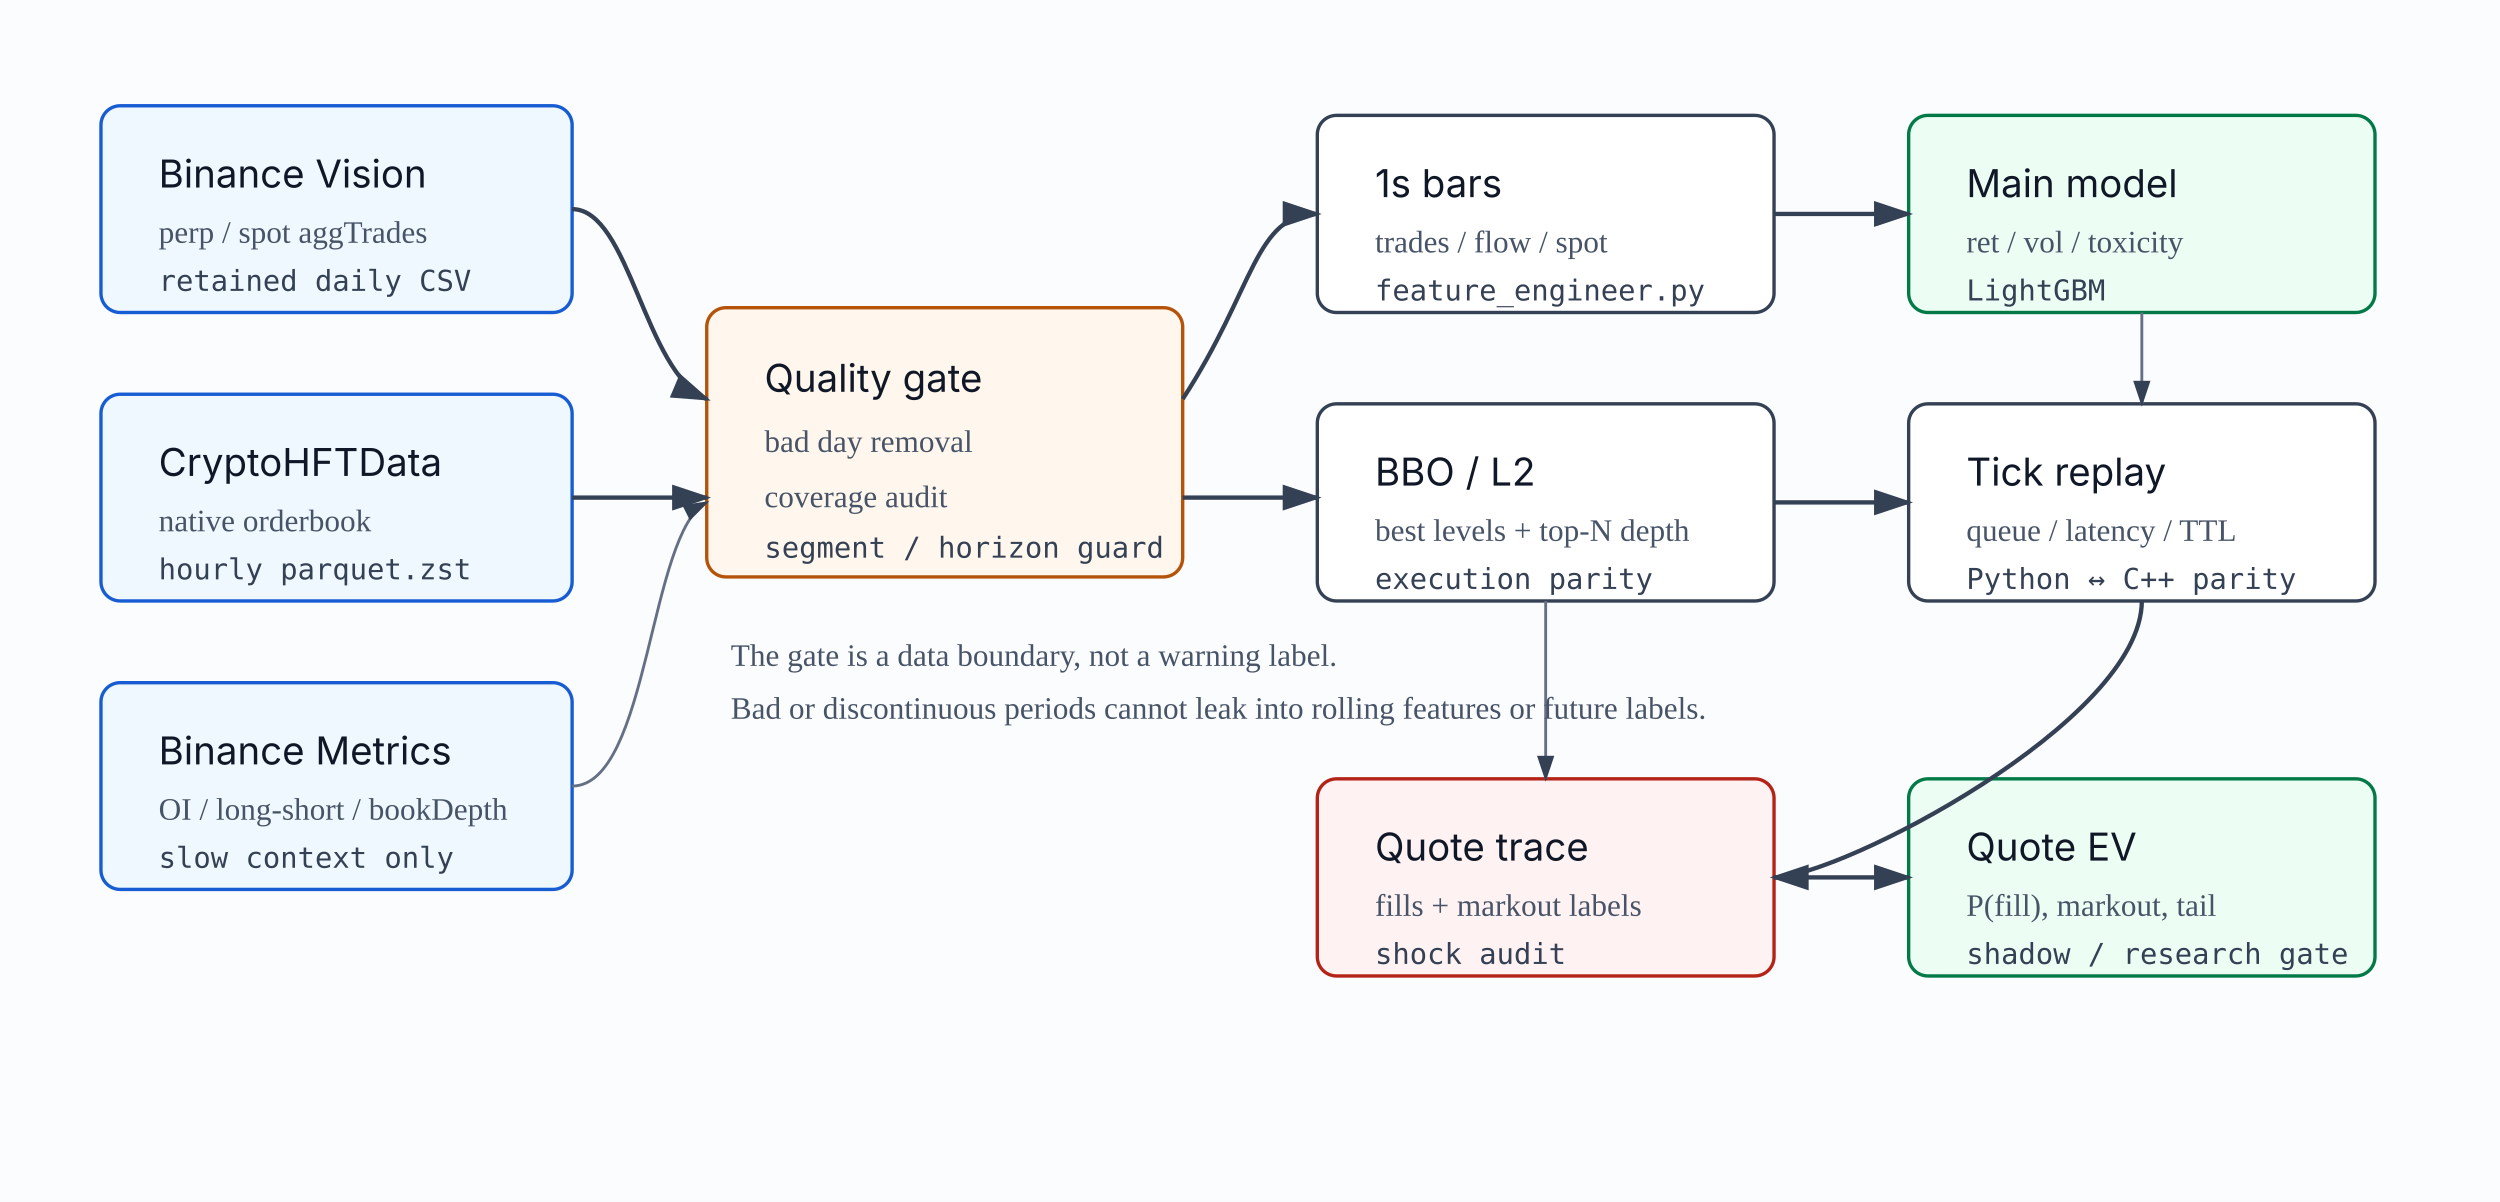
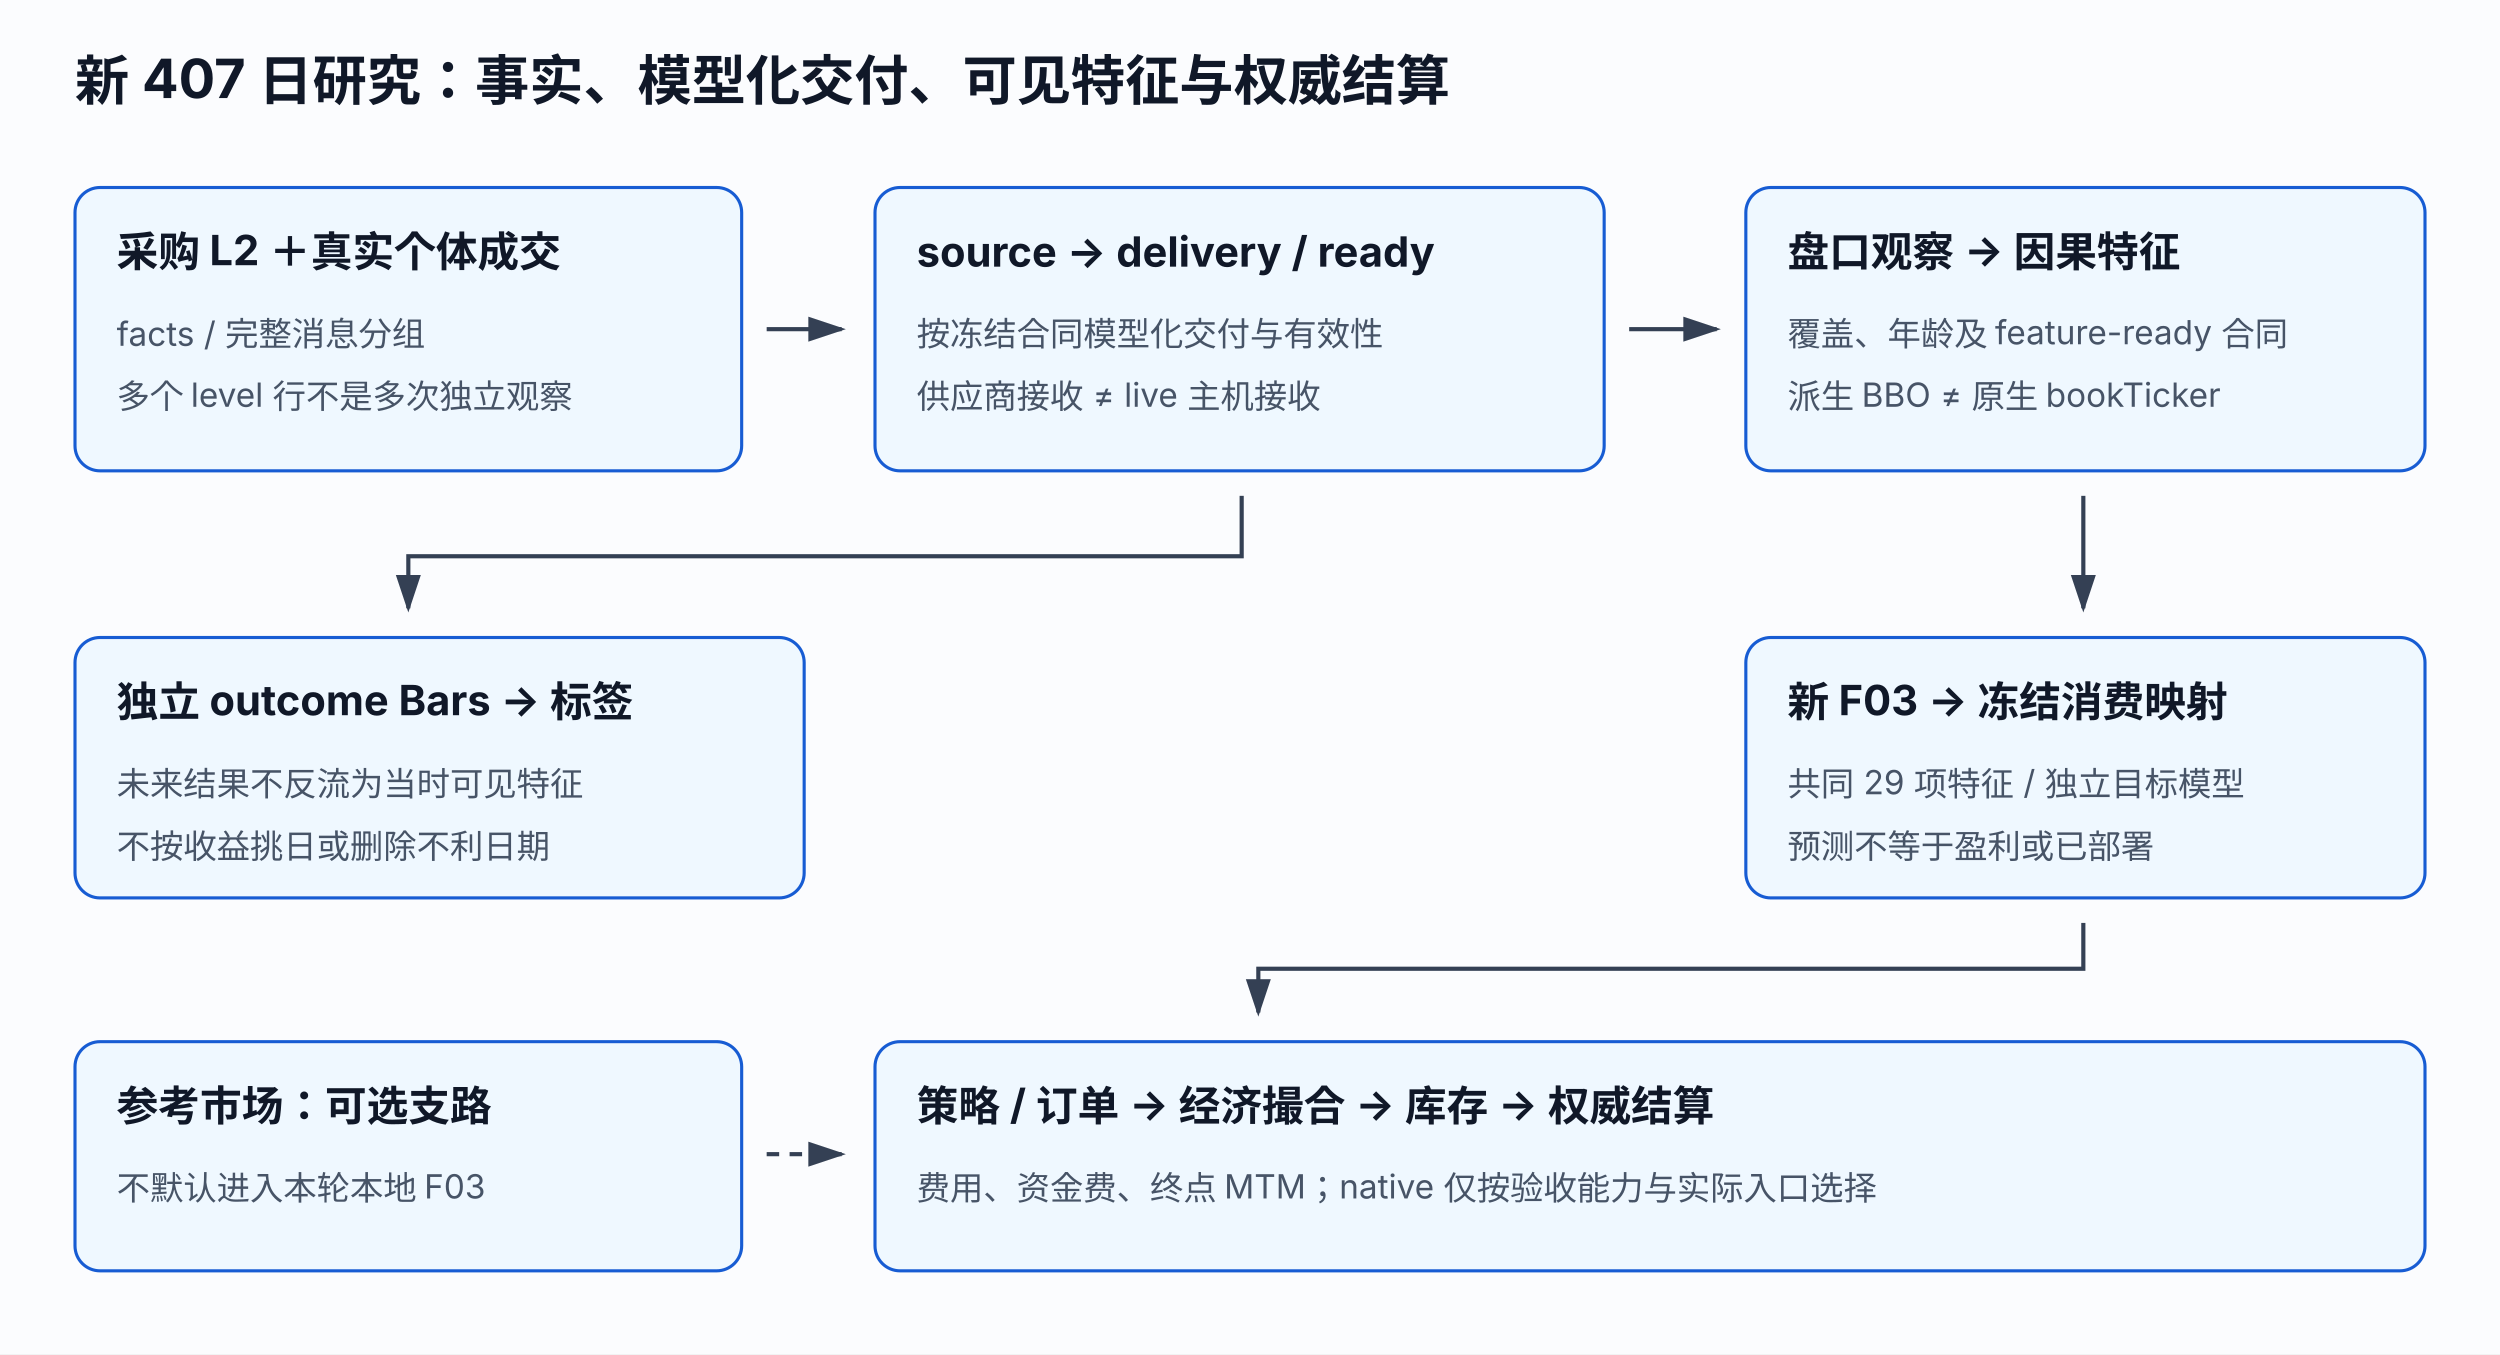
- <svg xmlns="http://www.w3.org/2000/svg" width="1040" height="500" viewBox="0 0 1040 500" role="img" aria-labelledby="title desc">
+ <svg xmlns="http://www.w3.org/2000/svg" width="1200" height="650" viewBox="0 0 1200 650" role="img" aria-labelledby="title desc">
  <defs>
-     <marker id="arrow" markerWidth="10" markerHeight="10" refX="8" refY="3" orient="auto" markerUnits="strokeWidth">
-       <path d="M0,0 L0,6 L9,3 z" fill="#344054" />
+     <marker id="a" markerWidth="10" markerHeight="10" refX="8" refY="3" orient="auto">
+       <path d="M0,0 L9,3 L0,6 Z" fill="#344054" />
    </marker>
-     <style>
-       .bg { fill: #fbfcfe; }
-       .src { fill: #eff8ff; stroke: #175cd3; stroke-width: 1.4; rx: 8; }
-       .gate { fill: #fff7ed; stroke: #b45309; stroke-width: 1.4; rx: 8; }
-       .work { fill: #ffffff; stroke: #344054; stroke-width: 1.4; rx: 8; }
-       .model { fill: #ecfdf3; stroke: #027a48; stroke-width: 1.4; rx: 8; }
-       .risk { fill: #fef2f2; stroke: #b42318; stroke-width: 1.4; rx: 8; }
-       .line { stroke: #344054; stroke-width: 1.8; fill: none; marker-end: url(#arrow); }
-       .thin { stroke: #667085; stroke-width: 1.2; fill: none; marker-end: url(#arrow); }
-       .text { font-family: ui-sans-serif, -apple-system, BlinkMacSystemFont, "Segoe UI", sans-serif; fill: #101828; font-size: 16px; }
-       .small { font-size: 13px; fill: #475467; }
-       .mono { font-family: ui-monospace, SFMono-Regular, Menlo, Monaco, Consolas, monospace; font-size: 12px; fill: #344054; }
-     </style>
+     <style>text{font-family:-apple-system,BlinkMacSystemFont,"PingFang SC",sans-serif;fill:#101828}.box{fill:#eff8ff;stroke:#175cd3;stroke-width:1.5}.sub{font-size:16px;fill:#475467}.h{font-size:20px;font-weight:700}.line{stroke:#344054;stroke-width:2;fill:none;marker-end:url(#a)}</style>
  </defs>
-   <rect class="bg" x="0" y="0" width="1040" height="500" />
-   <rect class="src" x="42" y="44" width="196" height="86" />
-   <text class="text" x="66" y="78">Binance Vision</text>
-   <text class="small" x="66" y="101">perp / spot aggTrades</text>
-   <text class="mono" x="66" y="121">retained daily CSV</text>
-   <rect class="src" x="42" y="164" width="196" height="86" />
-   <text class="text" x="66" y="198">CryptoHFTData</text>
-   <text class="small" x="66" y="221">native orderbook</text>
-   <text class="mono" x="66" y="241">hourly parquet.zst</text>
-   <rect class="src" x="42" y="284" width="196" height="86" />
-   <text class="text" x="66" y="318">Binance Metrics</text>
-   <text class="small" x="66" y="341">OI / long-short / bookDepth</text>
-   <text class="mono" x="66" y="361">slow context only</text>
-   <rect class="gate" x="294" y="128" width="198" height="112" />
-   <text class="text" x="318" y="163">Quality gate</text>
-   <text class="small" x="318" y="188">bad day removal</text>
-   <text class="small" x="318" y="211">coverage audit</text>
-   <text class="mono" x="318" y="232">segment / horizon guard</text>
-   <rect class="work" x="548" y="48" width="190" height="82" />
-   <text class="text" x="572" y="82">1s bars</text>
-   <text class="small" x="572" y="105">trades / flow / spot</text>
-   <text class="mono" x="572" y="125">feature_engineer.py</text>
-   <rect class="work" x="548" y="168" width="190" height="82" />
-   <text class="text" x="572" y="202">BBO / L2</text>
-   <text class="small" x="572" y="225">best levels + top-N depth</text>
-   <text class="mono" x="572" y="245">execution parity</text>
-   <rect class="model" x="794" y="48" width="194" height="82" />
-   <text class="text" x="818" y="82">Main model</text>
-   <text class="small" x="818" y="105">ret / vol / toxicity</text>
-   <text class="mono" x="818" y="125">LightGBM</text>
-   <rect class="work" x="794" y="168" width="194" height="82" />
-   <text class="text" x="818" y="202">Tick replay</text>
-   <text class="small" x="818" y="225">queue / latency / TTL</text>
-   <text class="mono" x="818" y="245">Python ↔ C++ parity</text>
-   <rect class="risk" x="548" y="324" width="190" height="82" />
-   <text class="text" x="572" y="358">Quote trace</text>
-   <text class="small" x="572" y="381">fills + markout labels</text>
-   <text class="mono" x="572" y="401">shock audit</text>
-   <rect class="model" x="794" y="324" width="194" height="82" />
-   <text class="text" x="818" y="358">Quote EV</text>
-   <text class="small" x="818" y="381">P(fill), markout, tail</text>
-   <text class="mono" x="818" y="401">shadow / research gate</text>
-   <path class="line" d="M238 87 C262 87 268 155 294 166" />
-   <path class="line" d="M238 207 H294" />
-   <path class="thin" d="M238 327 C270 327 270 221 294 209" />
-   <path class="line" d="M492 166 C522 120 522 89 548 89" />
-   <path class="line" d="M492 207 H548" />
-   <path class="line" d="M738 89 H794" />
-   <path class="line" d="M738 209 H794" />
-   <path class="thin" d="M891 130 V168" />
-   <path class="line" d="M891 250 C891 300 765 365 738 365" />
-   <path class="line" d="M738 365 H794" />
-   <path class="thin" d="M643 250 V324" />
-   <text class="small" x="304" y="277">The gate is a data boundary, not a warning label.</text>
-   <text class="small" x="304" y="299">Bad or discontinuous periods cannot leak into rolling features or future labels.</text>
+   <rect width="1200" height="650" fill="#fbfcfe" />
+   <text x="36" y="48" font-size="26" font-weight="700">新 407 日研究：事实、模型化交付、可见特征与权威结算</text>
+   <rect class="box" x="36" y="90" width="320" height="136" rx="12" />
+   <text class="h" x="56" y="128">采购 L2 ＋真实个体成交</text>
+   <text class="sub" x="56" y="166">facts / 完整消息分组</text>
+   <text class="sub" x="56" y="196">多个 level 行不是多次独立观察</text>
+   <path class="line" d="M368 158H404" />
+   <rect class="box" x="420" y="90" width="350" height="136" rx="12" />
+   <text class="h" x="440" y="128">source → delivery / ready</text>
+   <text class="sub" x="440" y="166">按冻结合同模型化交付与有效性</text>
+   <text class="sub" x="440" y="196">供应商接收 ≠ live 主机接收</text>
+   <path class="line" d="M782 158H824" />
+   <rect class="box" x="838" y="90" width="326" height="136" rx="12" />
+   <text class="h" x="858" y="128">盘口观察 → 因果特征</text>
+   <text class="sub" x="858" y="166">覆盖、年龄及 feature-ready 合同</text>
+   <text class="sub" x="858" y="196">派生 BBO ≠ 原生 bookTicker</text>
+   <path class="line" d="M596 238V267H196V292" />
+   <rect class="box" x="36" y="306" width="350" height="125" rx="12" />
+   <text class="h" x="56" y="344">独立 outcome Bars → 标签</text>
+   <text class="sub" x="56" y="382">未来结果不反流为当时可见特征</text>
+   <text class="sub" x="56" y="412">不按收益挑日或删除不利日期</text>
+   <path class="line" d="M1000 238V292" />
+   <rect class="box" x="838" y="306" width="326" height="125" rx="12" />
+   <text class="h" x="858" y="344">新 F03 → 冻结消费映射</text>
+   <text class="sub" x="858" y="382">共同 29 项特征 / 独立目标模型</text>
+   <text class="sub" x="858" y="412">预测不等于盈利或已部署</text>
+   <path class="line" d="M1000 443V465H604V486" />
+   <rect class="box" x="420" y="500" width="744" height="110" rx="12" />
+   <text class="h" x="440" y="538">策略 / 订单 → 经济撮合 → 库存 → 权威结算</text>
+   <text class="sub" x="440" y="576">费用、资金费、终点 MTM；native 仅按验收能力与实际入口选择</text>
+   <rect class="box" x="36" y="500" width="320" height="110" rx="12" />
+   <text class="h" x="56" y="538">参考市场：可选支路</text>
+   <text class="sub" x="56" y="576">不默认进入本轮本地 F03</text>
+   <path class="line" stroke-dasharray="6 5" d="M368 554H404" />
</svg>
